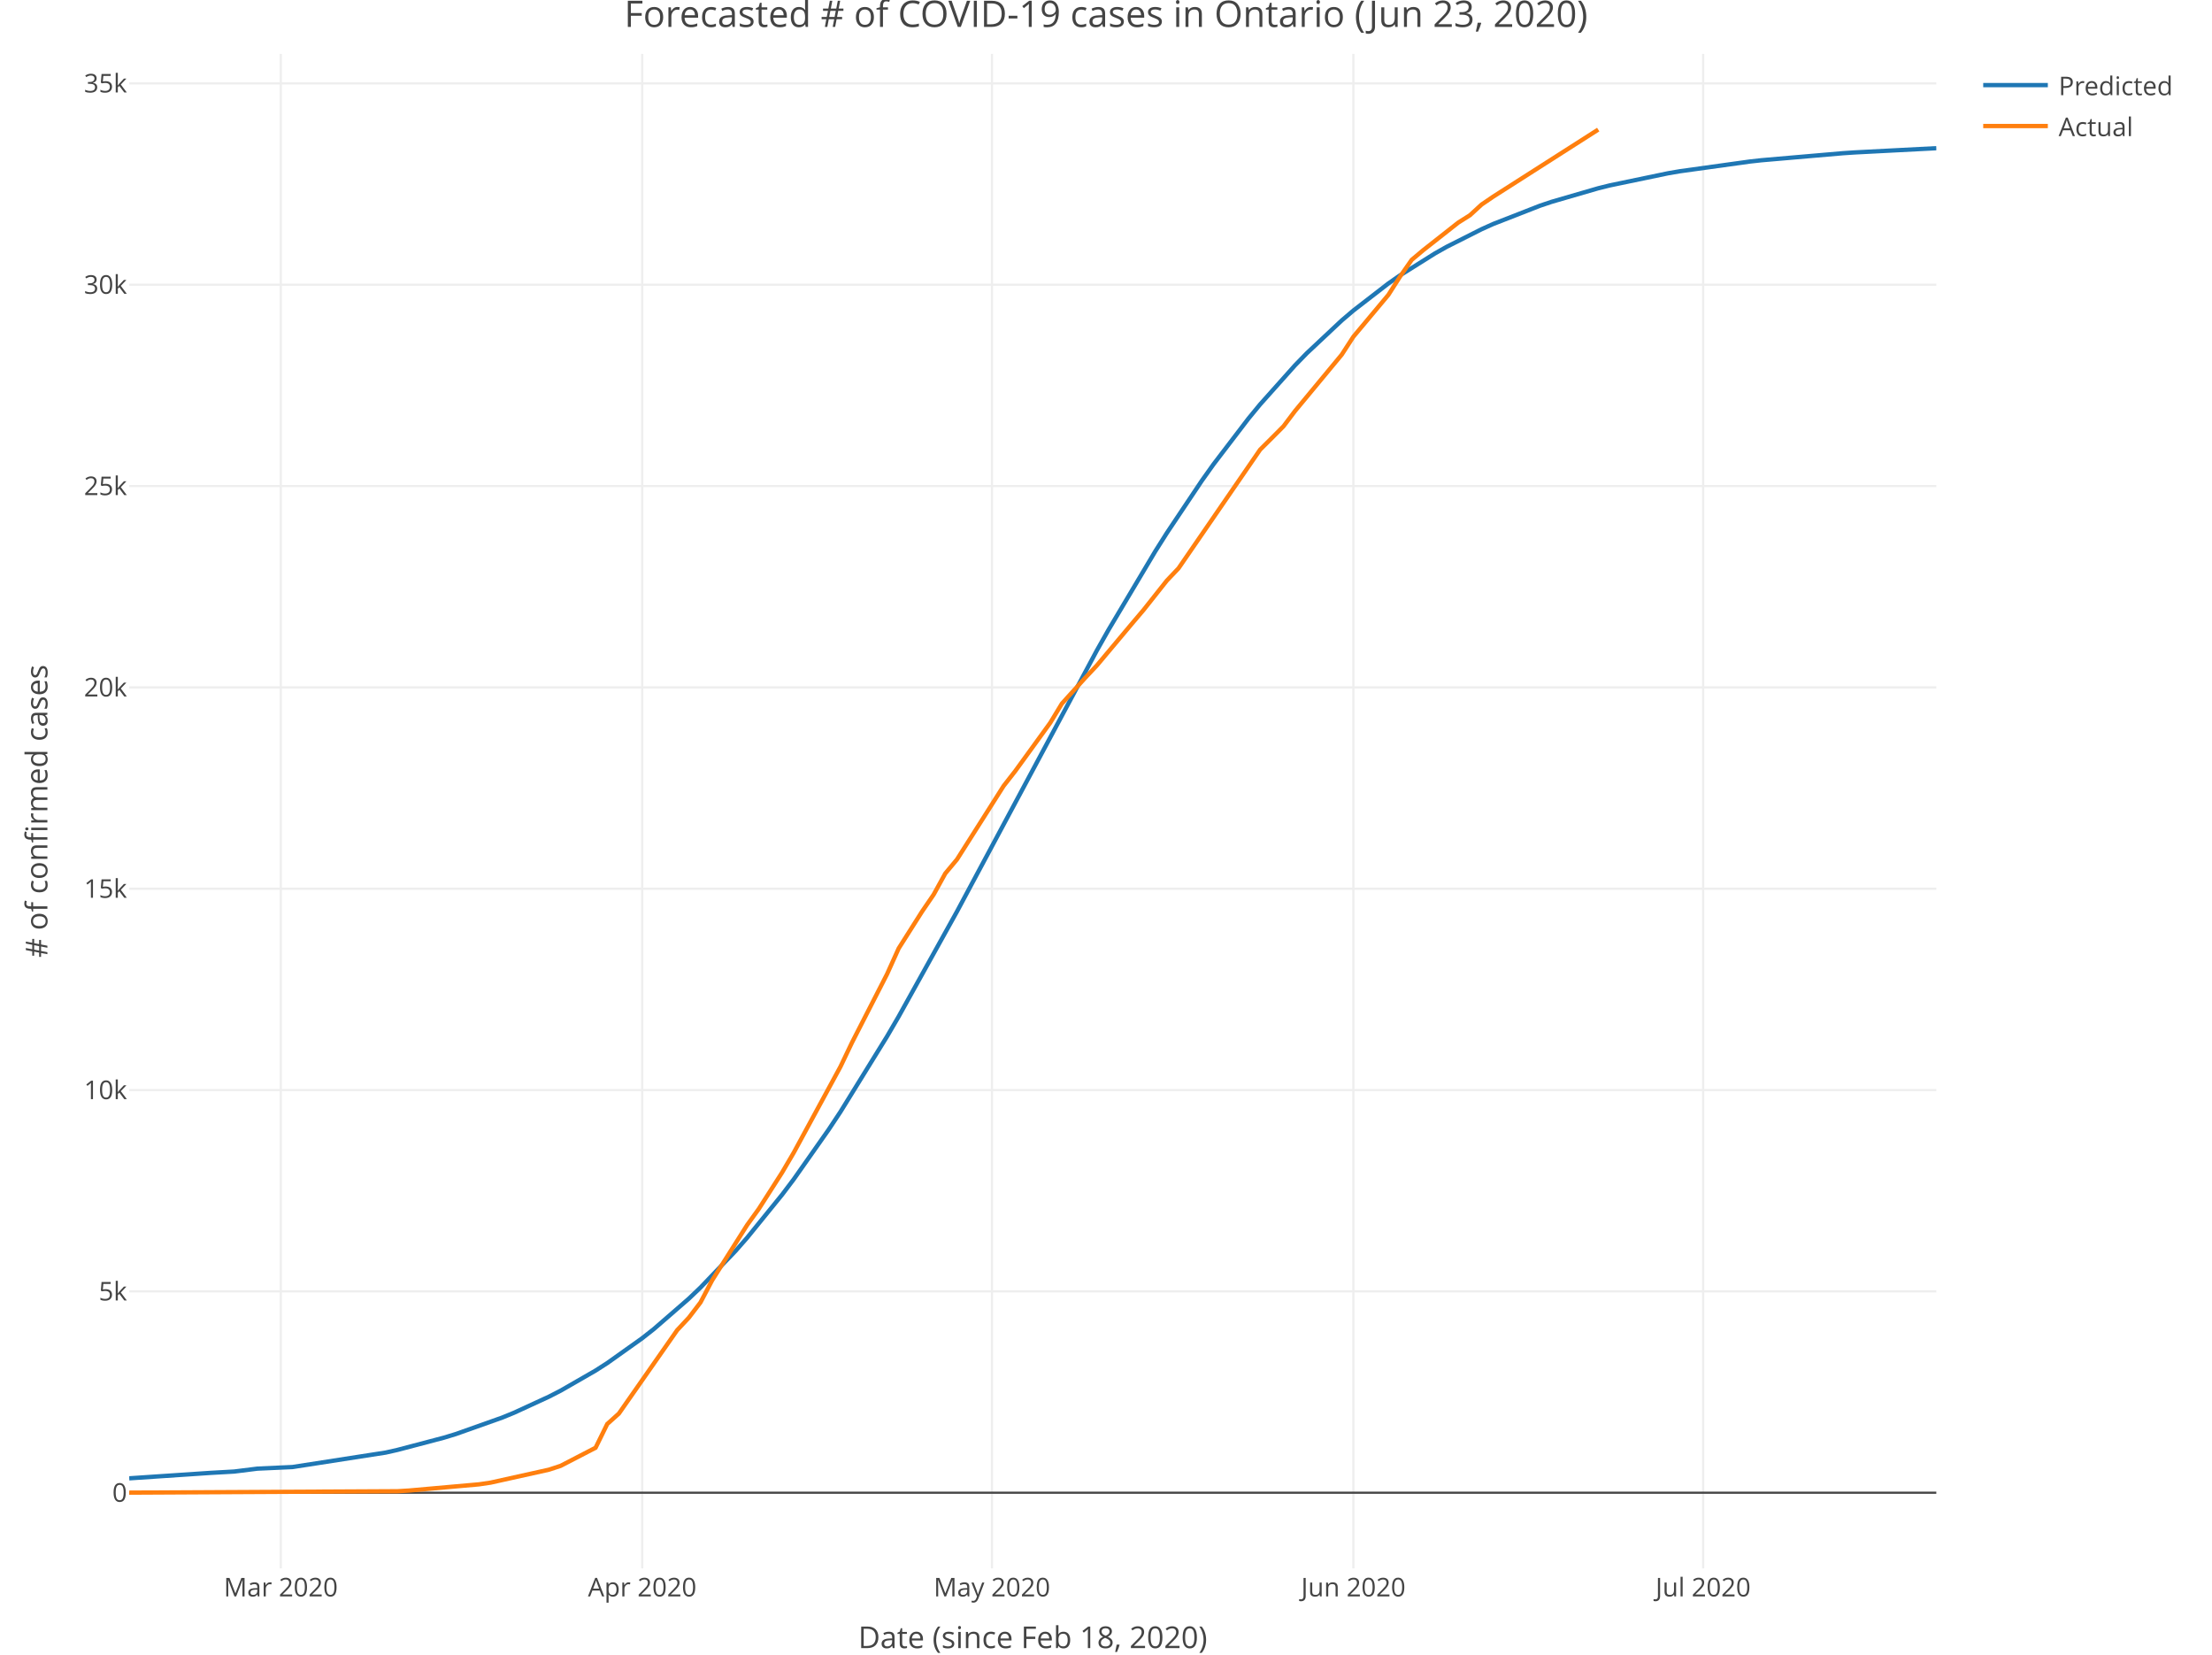
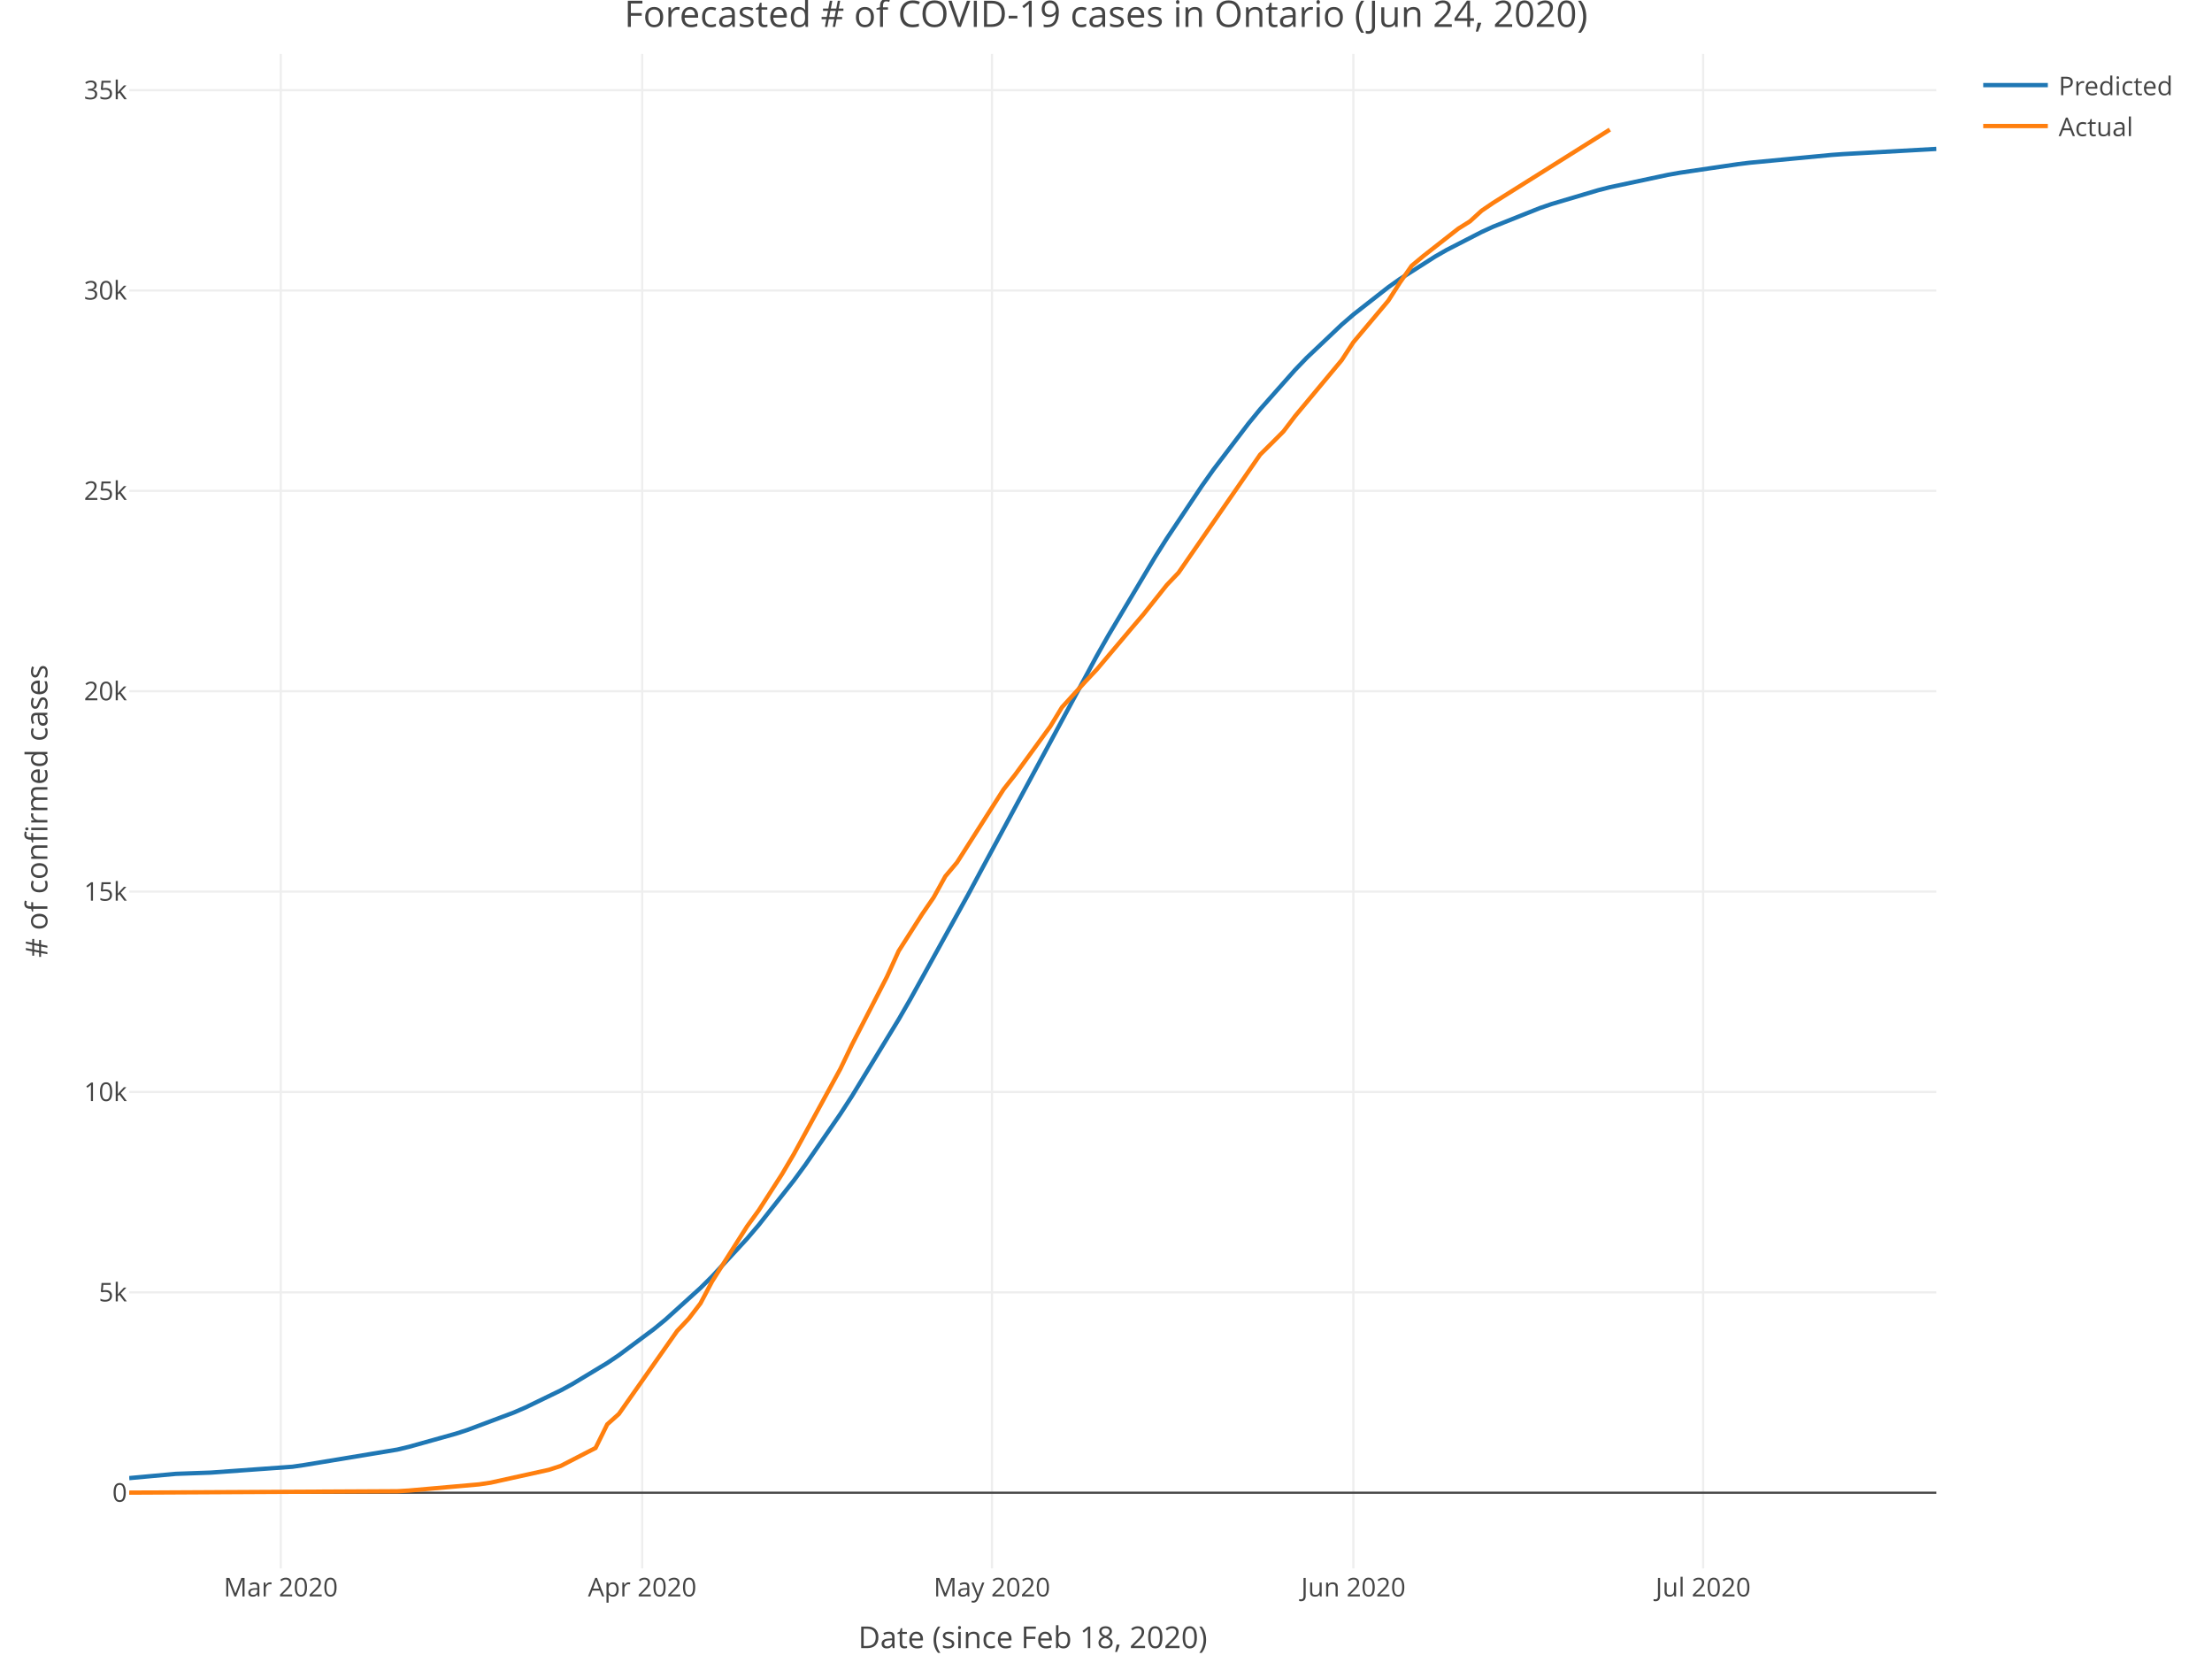
<svg xmlns="http://www.w3.org/2000/svg" class="main-svg" width="1027" height="768" style="" viewBox="0 0 1027 768">
  <rect x="0" y="0" width="1027" height="768" style="fill: rgb(255, 255, 255); fill-opacity: 1;" />
-   <defs id="defs-17a5c9">
+   <defs id="defs-1533af">
    <g class="clips">
-       <clipPath id="clip17a5c9xyplot" class="plotclip">
+       <clipPath id="clip1533afxyplot" class="plotclip">
        <rect width="839" height="703" />
      </clipPath>
-       <clipPath class="axesclip" id="clip17a5c9x">
+       <clipPath class="axesclip" id="clip1533afx">
        <rect x="60" y="0" width="839" height="768" />
      </clipPath>
-       <clipPath class="axesclip" id="clip17a5c9y">
+       <clipPath class="axesclip" id="clip1533afy">
        <rect x="0" y="25" width="1027" height="703" />
      </clipPath>
-       <clipPath class="axesclip" id="clip17a5c9xy">
+       <clipPath class="axesclip" id="clip1533afxy">
        <rect x="60" y="25" width="839" height="703" />
      </clipPath>
    </g>
    <g class="gradients" />
  </defs>
  <g class="bglayer" />
  <g class="layer-below">
    <g class="imagelayer" />
    <g class="shapelayer" />
  </g>
  <g class="cartesianlayer">
    <g class="subplot xy">
      <g class="layer-subplot">
        <g class="shapelayer" />
        <g class="imagelayer" />
      </g>
      <g class="gridlayer">
        <g class="x">
          <path class="xgrid crisp" transform="translate(130.37,0)" d="M0,25v703" style="stroke: rgb(238, 238, 238); stroke-opacity: 1; stroke-width: 1px;" />
          <path class="xgrid crisp" transform="translate(298.17,0)" d="M0,25v703" style="stroke: rgb(238, 238, 238); stroke-opacity: 1; stroke-width: 1px;" />
          <path class="xgrid crisp" transform="translate(460.55,0)" d="M0,25v703" style="stroke: rgb(238, 238, 238); stroke-opacity: 1; stroke-width: 1px;" />
          <path class="xgrid crisp" transform="translate(628.35,0)" d="M0,25v703" style="stroke: rgb(238, 238, 238); stroke-opacity: 1; stroke-width: 1px;" />
          <path class="xgrid crisp" transform="translate(790.74,0)" d="M0,25v703" style="stroke: rgb(238, 238, 238); stroke-opacity: 1; stroke-width: 1px;" />
        </g>
        <g class="y">
-           <path class="ygrid crisp" transform="translate(0,599.42)" d="M60,0h839" style="stroke: rgb(238, 238, 238); stroke-opacity: 1; stroke-width: 1px;" />
-           <path class="ygrid crisp" transform="translate(0,505.97)" d="M60,0h839" style="stroke: rgb(238, 238, 238); stroke-opacity: 1; stroke-width: 1px;" />
-           <path class="ygrid crisp" transform="translate(0,412.52)" d="M60,0h839" style="stroke: rgb(238, 238, 238); stroke-opacity: 1; stroke-width: 1px;" />
-           <path class="ygrid crisp" transform="translate(0,319.07)" d="M60,0h839" style="stroke: rgb(238, 238, 238); stroke-opacity: 1; stroke-width: 1px;" />
-           <path class="ygrid crisp" transform="translate(0,225.61)" d="M60,0h839" style="stroke: rgb(238, 238, 238); stroke-opacity: 1; stroke-width: 1px;" />
-           <path class="ygrid crisp" transform="translate(0,132.16)" d="M60,0h839" style="stroke: rgb(238, 238, 238); stroke-opacity: 1; stroke-width: 1px;" />
-           <path class="ygrid crisp" transform="translate(0,38.71)" d="M60,0h839" style="stroke: rgb(238, 238, 238); stroke-opacity: 1; stroke-width: 1px;" />
+           <path class="ygrid crisp" transform="translate(0,599.87)" d="M60,0h839" style="stroke: rgb(238, 238, 238); stroke-opacity: 1; stroke-width: 1px;" />
+           <path class="ygrid crisp" transform="translate(0,506.86)" d="M60,0h839" style="stroke: rgb(238, 238, 238); stroke-opacity: 1; stroke-width: 1px;" />
+           <path class="ygrid crisp" transform="translate(0,413.86)" d="M60,0h839" style="stroke: rgb(238, 238, 238); stroke-opacity: 1; stroke-width: 1px;" />
+           <path class="ygrid crisp" transform="translate(0,320.86)" d="M60,0h839" style="stroke: rgb(238, 238, 238); stroke-opacity: 1; stroke-width: 1px;" />
+           <path class="ygrid crisp" transform="translate(0,227.85)" d="M60,0h839" style="stroke: rgb(238, 238, 238); stroke-opacity: 1; stroke-width: 1px;" />
+           <path class="ygrid crisp" transform="translate(0,134.85)" d="M60,0h839" style="stroke: rgb(238, 238, 238); stroke-opacity: 1; stroke-width: 1px;" />
+           <path class="ygrid crisp" transform="translate(0,41.85)" d="M60,0h839" style="stroke: rgb(238, 238, 238); stroke-opacity: 1; stroke-width: 1px;" />
        </g>
      </g>
      <g class="zerolinelayer">
        <path class="yzl zl crisp" transform="translate(0,692.87)" d="M60,0h839" style="stroke: rgb(68, 68, 68); stroke-opacity: 1; stroke-width: 1px;" />
      </g>
      <path class="xlines-below" />
      <path class="ylines-below" />
      <g class="overlines-below" />
      <g class="xaxislayer-below" />
      <g class="yaxislayer-below" />
      <g class="overaxes-below" />
-       <g class="plot" transform="translate(60, 25)" clip-path="url('#clip17a5c9xyplot')">
+       <g class="plot" transform="translate(60, 25)" clip-path="url('#clip1533afxyplot')">
        <g class="scatterlayer mlayer">
-           <g class="trace scatter trace05a946" style="stroke-miterlimit: 2; opacity: 1;">
+           <g class="trace scatter trace45c253" style="stroke-miterlimit: 2; opacity: 1;">
            <g class="fills" />
            <g class="errorbars" />
            <g class="lines">
-               <path class="js-line" d="M0,661.19L37.89,658.65L48.72,658.04L59.54,656.69L75.78,655.95L119.08,649.23L124.5,648.01L146.15,642.31L151.56,640.66L173.21,632.98L178.63,630.76L194.86,623.29L200.28,620.51L216.52,611.17L221.93,607.7L238.17,596.15L243.58,591.89L259.82,577.79L265.23,572.63L281.47,555.68L286.88,549.52L303.12,529.53L308.54,522.35L324.77,499.28L330.19,491.1L351.84,456.08L357.25,446.81L384.32,398.08L389.73,387.98L449.27,276.89L454.68,267.33L476.34,230.96L481.75,222.4L497.99,198.13L503.4,190.53L519.64,169.28L525.05,162.71L541.29,144.54L546.7,138.98L562.94,123.75L568.35,119.14L584.59,106.59L590.01,102.81L606.25,92.62L611.66,89.57L627.9,81.38L633.31,78.95L654.96,70.5L660.37,68.68L682.03,62.39L687.44,61.05L714.5,55.42L719.92,54.49L752.39,49.98L757.81,49.38L795.7,46.11L801.11,45.75L839,43.79" style="vector-effect: non-scaling-stroke; fill: none; stroke: rgb(31, 119, 180); stroke-opacity: 1; stroke-width: 2px; opacity: 1;" />
+               <path class="js-line" d="M0,661.09L21.65,659.11L37.89,658.53L75.78,655.81L81.19,655.02L124.5,647.85L129.91,646.55L151.56,640.5L156.97,638.75L178.63,630.62L184.04,628.27L200.28,620.4L205.69,617.46L221.93,607.66L227.34,604.02L243.58,591.94L248.99,587.5L265.23,572.82L270.65,567.46L286.88,549.91L292.3,543.56L308.54,522.98L313.95,515.61L330.19,492.03L335.6,483.69L357.25,448.16L362.66,438.79L389.73,389.83L395.14,379.73L449.27,279.34L454.68,269.81L476.34,233.47L481.75,224.9L497.99,200.58L503.4,192.95L519.64,171.6L525.05,164.99L541.29,146.68L546.7,141.07L562.94,125.68L568.35,121.01L584.59,108.3L590.01,104.47L606.25,94.12L611.66,91.02L627.9,82.68L633.31,80.2L654.96,71.57L660.37,69.71L682.03,63.28L687.44,61.9L714.5,56.13L719.92,55.17L746.98,51.19L752.39,50.53L790.28,46.92L795.7,46.53L839,44.12" style="vector-effect: non-scaling-stroke; fill: none; stroke: rgb(31, 119, 180); stroke-opacity: 1; stroke-width: 2px; opacity: 1;" />
            </g>
            <g class="points" />
            <g class="text" />
          </g>
-           <g class="trace scatter trace7e7c9f" style="stroke-miterlimit: 2; opacity: 1;">
+           <g class="trace scatter trace6ef498" style="stroke-miterlimit: 2; opacity: 1;">
            <g class="fills" />
            <g class="errorbars" />
            <g class="lines">
-               <path class="js-line" d="M0,667.83L124.5,667.18L129.91,666.86L162.39,663.98L167.8,663.18L194.86,657.18L200.28,655.4L211.1,649.8L216.52,646.99L221.93,635.98L227.34,631.12L254.41,592.4L259.82,586.62L265.23,579.54L270.65,569.26L286.88,543.62L292.3,536.12L303.12,519.23L308.54,509.99L330.19,470.16L335.6,458.84L351.84,427.16L357.25,415.2L368.08,398.13L373.49,390.21L378.9,380.4L384.32,373.91L405.97,339.8L411.38,332.88L427.62,310.49L433.03,301.58L443.86,289.62L449.27,283.86L465.51,264.52L470.92,258.14L481.75,244.48L487.16,238.8L525.05,183.72L530.46,178.35L535.88,172.9L541.29,165.74L562.94,139.63L568.35,131.29L584.59,111.89L590.01,103.39L595.42,95.63L600.83,91.09L617.07,78.31L622.48,74.9L627.9,69.93L633.31,66.25L682.03,35.15" style="vector-effect: non-scaling-stroke; fill: none; stroke: rgb(255, 127, 14); stroke-opacity: 1; stroke-width: 2px; opacity: 1;" />
+               <path class="js-line" d="M0,667.83L124.5,667.18L129.91,666.86L162.39,664L167.8,663.2L194.86,657.23L200.28,655.46L211.1,649.88L216.52,647.09L221.93,636.14L227.34,631.3L254.41,592.76L259.82,587.01L265.23,579.96L270.65,569.73L286.88,544.21L292.3,536.75L303.12,519.94L308.54,510.75L330.19,471.11L335.6,459.84L351.84,428.31L357.25,416.41L368.08,399.42L373.49,391.54L378.9,381.77L384.32,375.32L405.97,341.37L411.38,334.49L427.62,312.21L433.03,303.33L443.86,291.43L449.27,285.7L465.51,266.45L470.92,260.11L481.75,246.51L487.16,240.85L525.05,186.04L530.46,180.7L535.88,175.27L541.29,168.14L562.94,142.16L568.35,133.86L584.59,114.56L590.01,106.09L595.42,98.37L600.83,93.85L617.07,81.13L622.48,77.75L627.9,72.8L633.31,69.13L687.44,35.15" style="vector-effect: non-scaling-stroke; fill: none; stroke: rgb(255, 127, 14); stroke-opacity: 1; stroke-width: 2px; opacity: 1;" />
            </g>
            <g class="points" />
            <g class="text" />
          </g>
        </g>
      </g>
      <g class="overplot" />
      <path class="xlines-above crisp" style="fill: none;" d="M0,0" />
      <path class="ylines-above crisp" style="fill: none;" d="M0,0" />
      <g class="overlines-above" />
      <g class="xaxislayer-above">
        <g class="xtick">
          <text text-anchor="middle" x="0" y="741" transform="translate(130.37,0)" style="font-family: 'Open Sans', verdana, arial, sans-serif; font-size: 12px; fill: rgb(68, 68, 68); fill-opacity: 1; white-space: pre;">Mar 2020</text>
        </g>
        <g class="xtick">
          <text text-anchor="middle" x="0" y="741" transform="translate(298.17,0)" style="font-family: 'Open Sans', verdana, arial, sans-serif; font-size: 12px; fill: rgb(68, 68, 68); fill-opacity: 1; white-space: pre;">Apr 2020</text>
        </g>
        <g class="xtick">
          <text text-anchor="middle" x="0" y="741" transform="translate(460.55,0)" style="font-family: 'Open Sans', verdana, arial, sans-serif; font-size: 12px; fill: rgb(68, 68, 68); fill-opacity: 1; white-space: pre;">May 2020</text>
        </g>
        <g class="xtick">
          <text text-anchor="middle" x="0" y="741" transform="translate(628.35,0)" style="font-family: 'Open Sans', verdana, arial, sans-serif; font-size: 12px; fill: rgb(68, 68, 68); fill-opacity: 1; white-space: pre;">Jun 2020</text>
        </g>
        <g class="xtick">
          <text text-anchor="middle" x="0" y="741" transform="translate(790.74,0)" style="font-family: 'Open Sans', verdana, arial, sans-serif; font-size: 12px; fill: rgb(68, 68, 68); fill-opacity: 1; white-space: pre;">Jul 2020</text>
        </g>
      </g>
      <g class="yaxislayer-above">
        <g class="ytick">
          <text text-anchor="end" x="59" y="4.2" transform="translate(0,692.87)" style="font-family: 'Open Sans', verdana, arial, sans-serif; font-size: 12px; fill: rgb(68, 68, 68); fill-opacity: 1; white-space: pre;">0</text>
        </g>
        <g class="ytick">
-           <text text-anchor="end" x="59" y="4.2" transform="translate(0,599.42)" style="font-family: 'Open Sans', verdana, arial, sans-serif; font-size: 12px; fill: rgb(68, 68, 68); fill-opacity: 1; white-space: pre;">5k</text>
+           <text text-anchor="end" x="59" y="4.2" transform="translate(0,599.87)" style="font-family: 'Open Sans', verdana, arial, sans-serif; font-size: 12px; fill: rgb(68, 68, 68); fill-opacity: 1; white-space: pre;">5k</text>
        </g>
        <g class="ytick">
-           <text text-anchor="end" x="59" y="4.2" transform="translate(0,505.97)" style="font-family: 'Open Sans', verdana, arial, sans-serif; font-size: 12px; fill: rgb(68, 68, 68); fill-opacity: 1; white-space: pre;">10k</text>
+           <text text-anchor="end" x="59" y="4.2" transform="translate(0,506.86)" style="font-family: 'Open Sans', verdana, arial, sans-serif; font-size: 12px; fill: rgb(68, 68, 68); fill-opacity: 1; white-space: pre;">10k</text>
        </g>
        <g class="ytick">
-           <text text-anchor="end" x="59" y="4.2" transform="translate(0,412.52)" style="font-family: 'Open Sans', verdana, arial, sans-serif; font-size: 12px; fill: rgb(68, 68, 68); fill-opacity: 1; white-space: pre;">15k</text>
+           <text text-anchor="end" x="59" y="4.2" transform="translate(0,413.86)" style="font-family: 'Open Sans', verdana, arial, sans-serif; font-size: 12px; fill: rgb(68, 68, 68); fill-opacity: 1; white-space: pre;">15k</text>
        </g>
        <g class="ytick">
-           <text text-anchor="end" x="59" y="4.2" transform="translate(0,319.07)" style="font-family: 'Open Sans', verdana, arial, sans-serif; font-size: 12px; fill: rgb(68, 68, 68); fill-opacity: 1; white-space: pre;">20k</text>
+           <text text-anchor="end" x="59" y="4.2" transform="translate(0,320.86)" style="font-family: 'Open Sans', verdana, arial, sans-serif; font-size: 12px; fill: rgb(68, 68, 68); fill-opacity: 1; white-space: pre;">20k</text>
        </g>
        <g class="ytick">
-           <text text-anchor="end" x="59" y="4.2" transform="translate(0,225.61)" style="font-family: 'Open Sans', verdana, arial, sans-serif; font-size: 12px; fill: rgb(68, 68, 68); fill-opacity: 1; white-space: pre;">25k</text>
+           <text text-anchor="end" x="59" y="4.2" transform="translate(0,227.85)" style="font-family: 'Open Sans', verdana, arial, sans-serif; font-size: 12px; fill: rgb(68, 68, 68); fill-opacity: 1; white-space: pre;">25k</text>
        </g>
        <g class="ytick">
-           <text text-anchor="end" x="59" y="4.2" transform="translate(0,132.16)" style="font-family: 'Open Sans', verdana, arial, sans-serif; font-size: 12px; fill: rgb(68, 68, 68); fill-opacity: 1; white-space: pre;">30k</text>
+           <text text-anchor="end" x="59" y="4.2" transform="translate(0,134.85)" style="font-family: 'Open Sans', verdana, arial, sans-serif; font-size: 12px; fill: rgb(68, 68, 68); fill-opacity: 1; white-space: pre;">30k</text>
        </g>
        <g class="ytick">
-           <text text-anchor="end" x="59" y="4.2" transform="translate(0,38.71)" style="font-family: 'Open Sans', verdana, arial, sans-serif; font-size: 12px; fill: rgb(68, 68, 68); fill-opacity: 1; white-space: pre;">35k</text>
+           <text text-anchor="end" x="59" y="4.2" transform="translate(0,41.85)" style="font-family: 'Open Sans', verdana, arial, sans-serif; font-size: 12px; fill: rgb(68, 68, 68); fill-opacity: 1; white-space: pre;">35k</text>
        </g>
      </g>
      <g class="overaxes-above" />
    </g>
  </g>
  <g class="polarlayer" />
  <g class="ternarylayer" />
  <g class="geolayer" />
  <g class="funnelarealayer" />
  <g class="pielayer" />
  <g class="treemaplayer" />
  <g class="sunburstlayer" />
  <g class="glimages" />
-   <defs id="topdefs-17a5c9">
+   <defs id="topdefs-1533af">
    <g class="clips" />
-     <clipPath id="legend17a5c9">
+     <clipPath id="legend1533af">
      <rect width="101" height="48" x="0" y="0" />
    </clipPath>
  </defs>
  <g class="layer-above">
    <g class="imagelayer" />
    <g class="shapelayer" />
  </g>
  <g class="infolayer">
    <g class="legend" pointer-events="all" transform="translate(915.78, 25)">
      <rect class="bg" shape-rendering="crispEdges" style="stroke: rgb(68, 68, 68); stroke-opacity: 1; fill: rgb(255, 255, 255); fill-opacity: 1; stroke-width: 0px;" width="101" height="48" x="0" y="0" />
-       <g class="scrollbox" transform="translate(0, 0)" clip-path="url('#legend17a5c9')">
+       <g class="scrollbox" transform="translate(0, 0)" clip-path="url('#legend1533af')">
        <g class="groups">
          <g class="traces" style="opacity: 1;" transform="translate(0, 14.5)">
            <text class="legendtext user-select-none" text-anchor="start" x="40" y="4.68" style="font-family: 'Open Sans', verdana, arial, sans-serif; font-size: 12px; fill: rgb(68, 68, 68); fill-opacity: 1; white-space: pre;">Predicted</text>
            <g class="layers" style="opacity: 1;">
              <g class="legendfill" />
              <g class="legendlines">
                <path class="js-line" d="M5,0h30" style="fill: none; stroke: rgb(31, 119, 180); stroke-opacity: 1; stroke-width: 2px;" />
              </g>
              <g class="legendsymbols">
                <g class="legendpoints" />
              </g>
            </g>
            <rect class="legendtoggle" pointer-events="all" x="0" y="-9.5" width="95.891" height="19" style="cursor: pointer; fill: rgb(0, 0, 0); fill-opacity: 0;" />
          </g>
          <g class="traces" style="opacity: 1;" transform="translate(0, 33.5)">
            <text class="legendtext user-select-none" text-anchor="start" x="40" y="4.68" style="font-family: 'Open Sans', verdana, arial, sans-serif; font-size: 12px; fill: rgb(68, 68, 68); fill-opacity: 1; white-space: pre;">Actual</text>
            <g class="layers" style="opacity: 1;">
              <g class="legendfill" />
              <g class="legendlines">
                <path class="js-line" d="M5,0h30" style="fill: none; stroke: rgb(255, 127, 14); stroke-opacity: 1; stroke-width: 2px;" />
              </g>
              <g class="legendsymbols">
                <g class="legendpoints" />
              </g>
            </g>
            <rect class="legendtoggle" pointer-events="all" x="0" y="-9.5" width="95.891" height="19" style="cursor: pointer; fill: rgb(0, 0, 0); fill-opacity: 0;" />
          </g>
        </g>
      </g>
      <rect class="scrollbar" rx="20" ry="3" width="0" height="0" style="fill: rgb(128, 139, 164); fill-opacity: 1;" x="0" y="0" />
    </g>
    <g class="g-gtitle">
-       <text class="gtitle" x="513.5" y="12.5" text-anchor="middle" dy="0em" style="font-family: 'Open Sans', verdana, arial, sans-serif; font-size: 17px; fill: rgb(68, 68, 68); opacity: 1; font-weight: normal; white-space: pre;">Forecasted # of COVID-19 cases in Ontario (Jun 23, 2020)</text>
+       <text class="gtitle" x="513.5" y="12.5" text-anchor="middle" dy="0em" style="font-family: 'Open Sans', verdana, arial, sans-serif; font-size: 17px; fill: rgb(68, 68, 68); opacity: 1; font-weight: normal; white-space: pre;">Forecasted # of COVID-19 cases in Ontario (Jun 24, 2020)</text>
    </g>
    <g class="g-xtitle" transform="translate(0,-15)">
      <text class="xtitle" x="479.5" y="780" text-anchor="middle" style="font-family: 'Open Sans', verdana, arial, sans-serif; font-size: 14px; fill: rgb(68, 68, 68); opacity: 1; font-weight: normal; white-space: pre;">Date (since Feb 18, 2020)</text>
    </g>
    <g class="g-ytitle">
      <text class="ytitle" transform="rotate(-90,22,376.5)" x="22" y="376.5" text-anchor="middle" style="font-family: 'Open Sans', verdana, arial, sans-serif; font-size: 14px; fill: rgb(68, 68, 68); opacity: 1; font-weight: normal; white-space: pre;"># of confirmed cases</text>
    </g>
  </g>
</svg>
